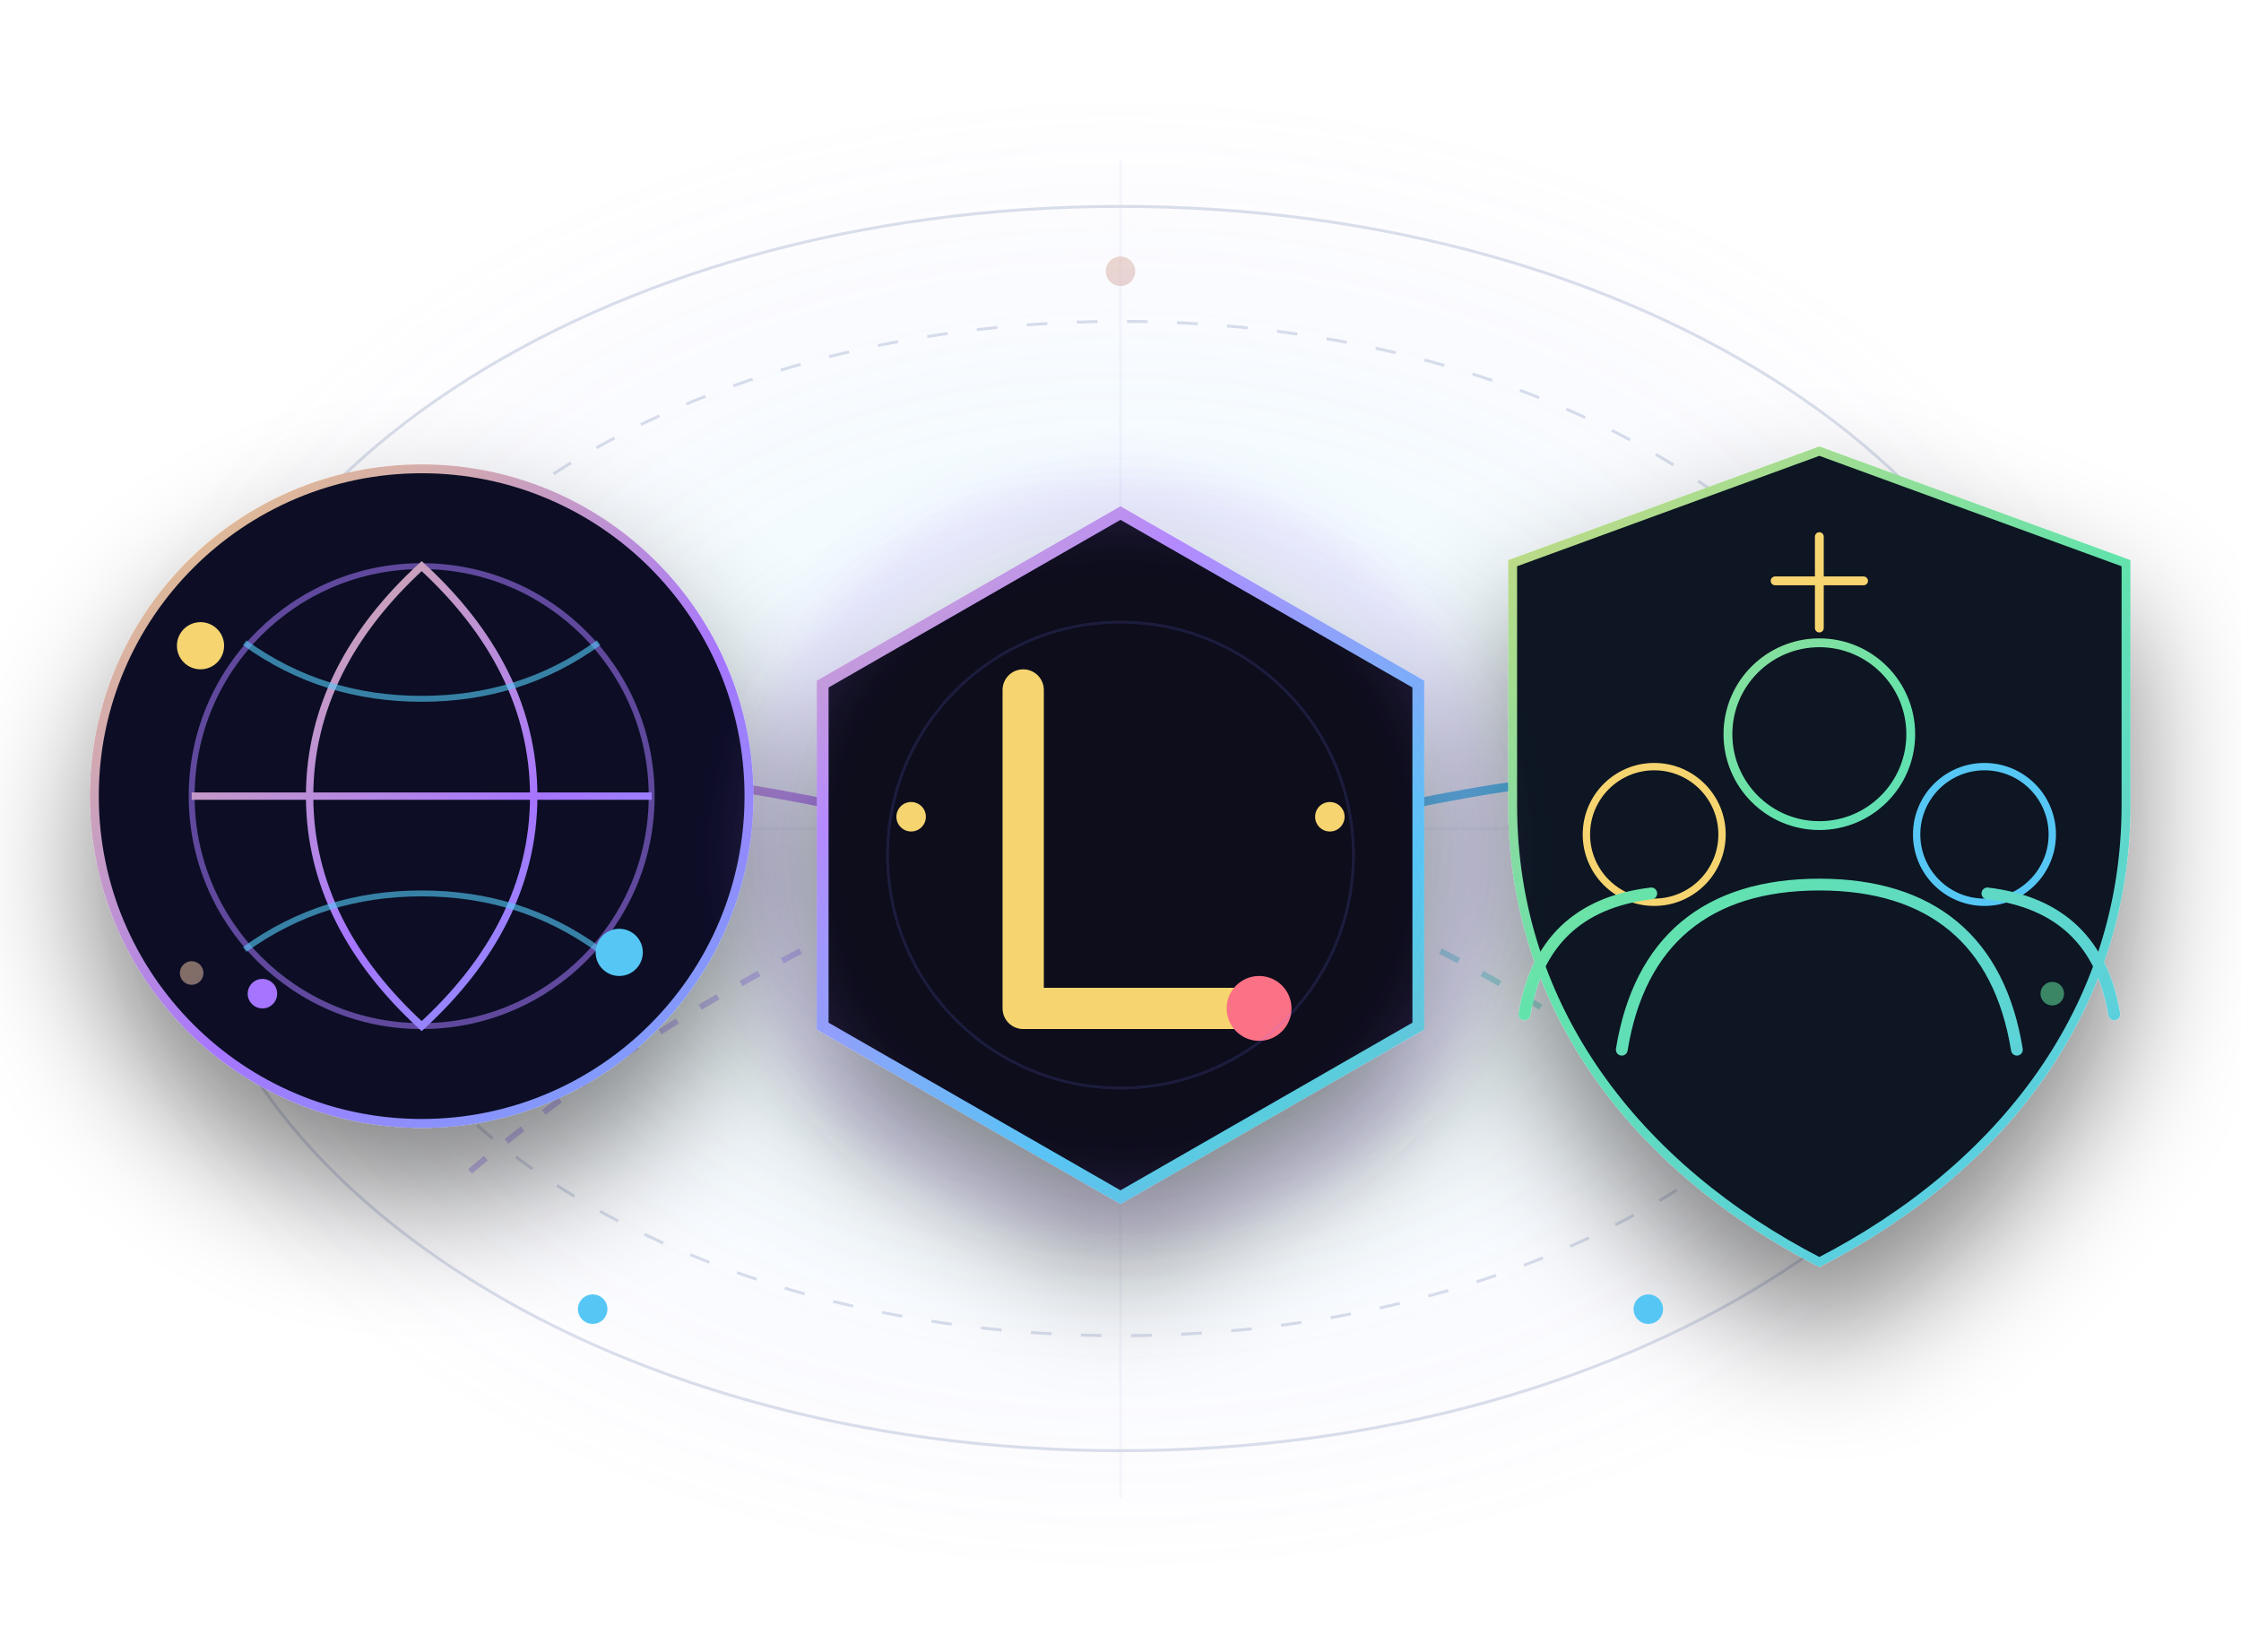
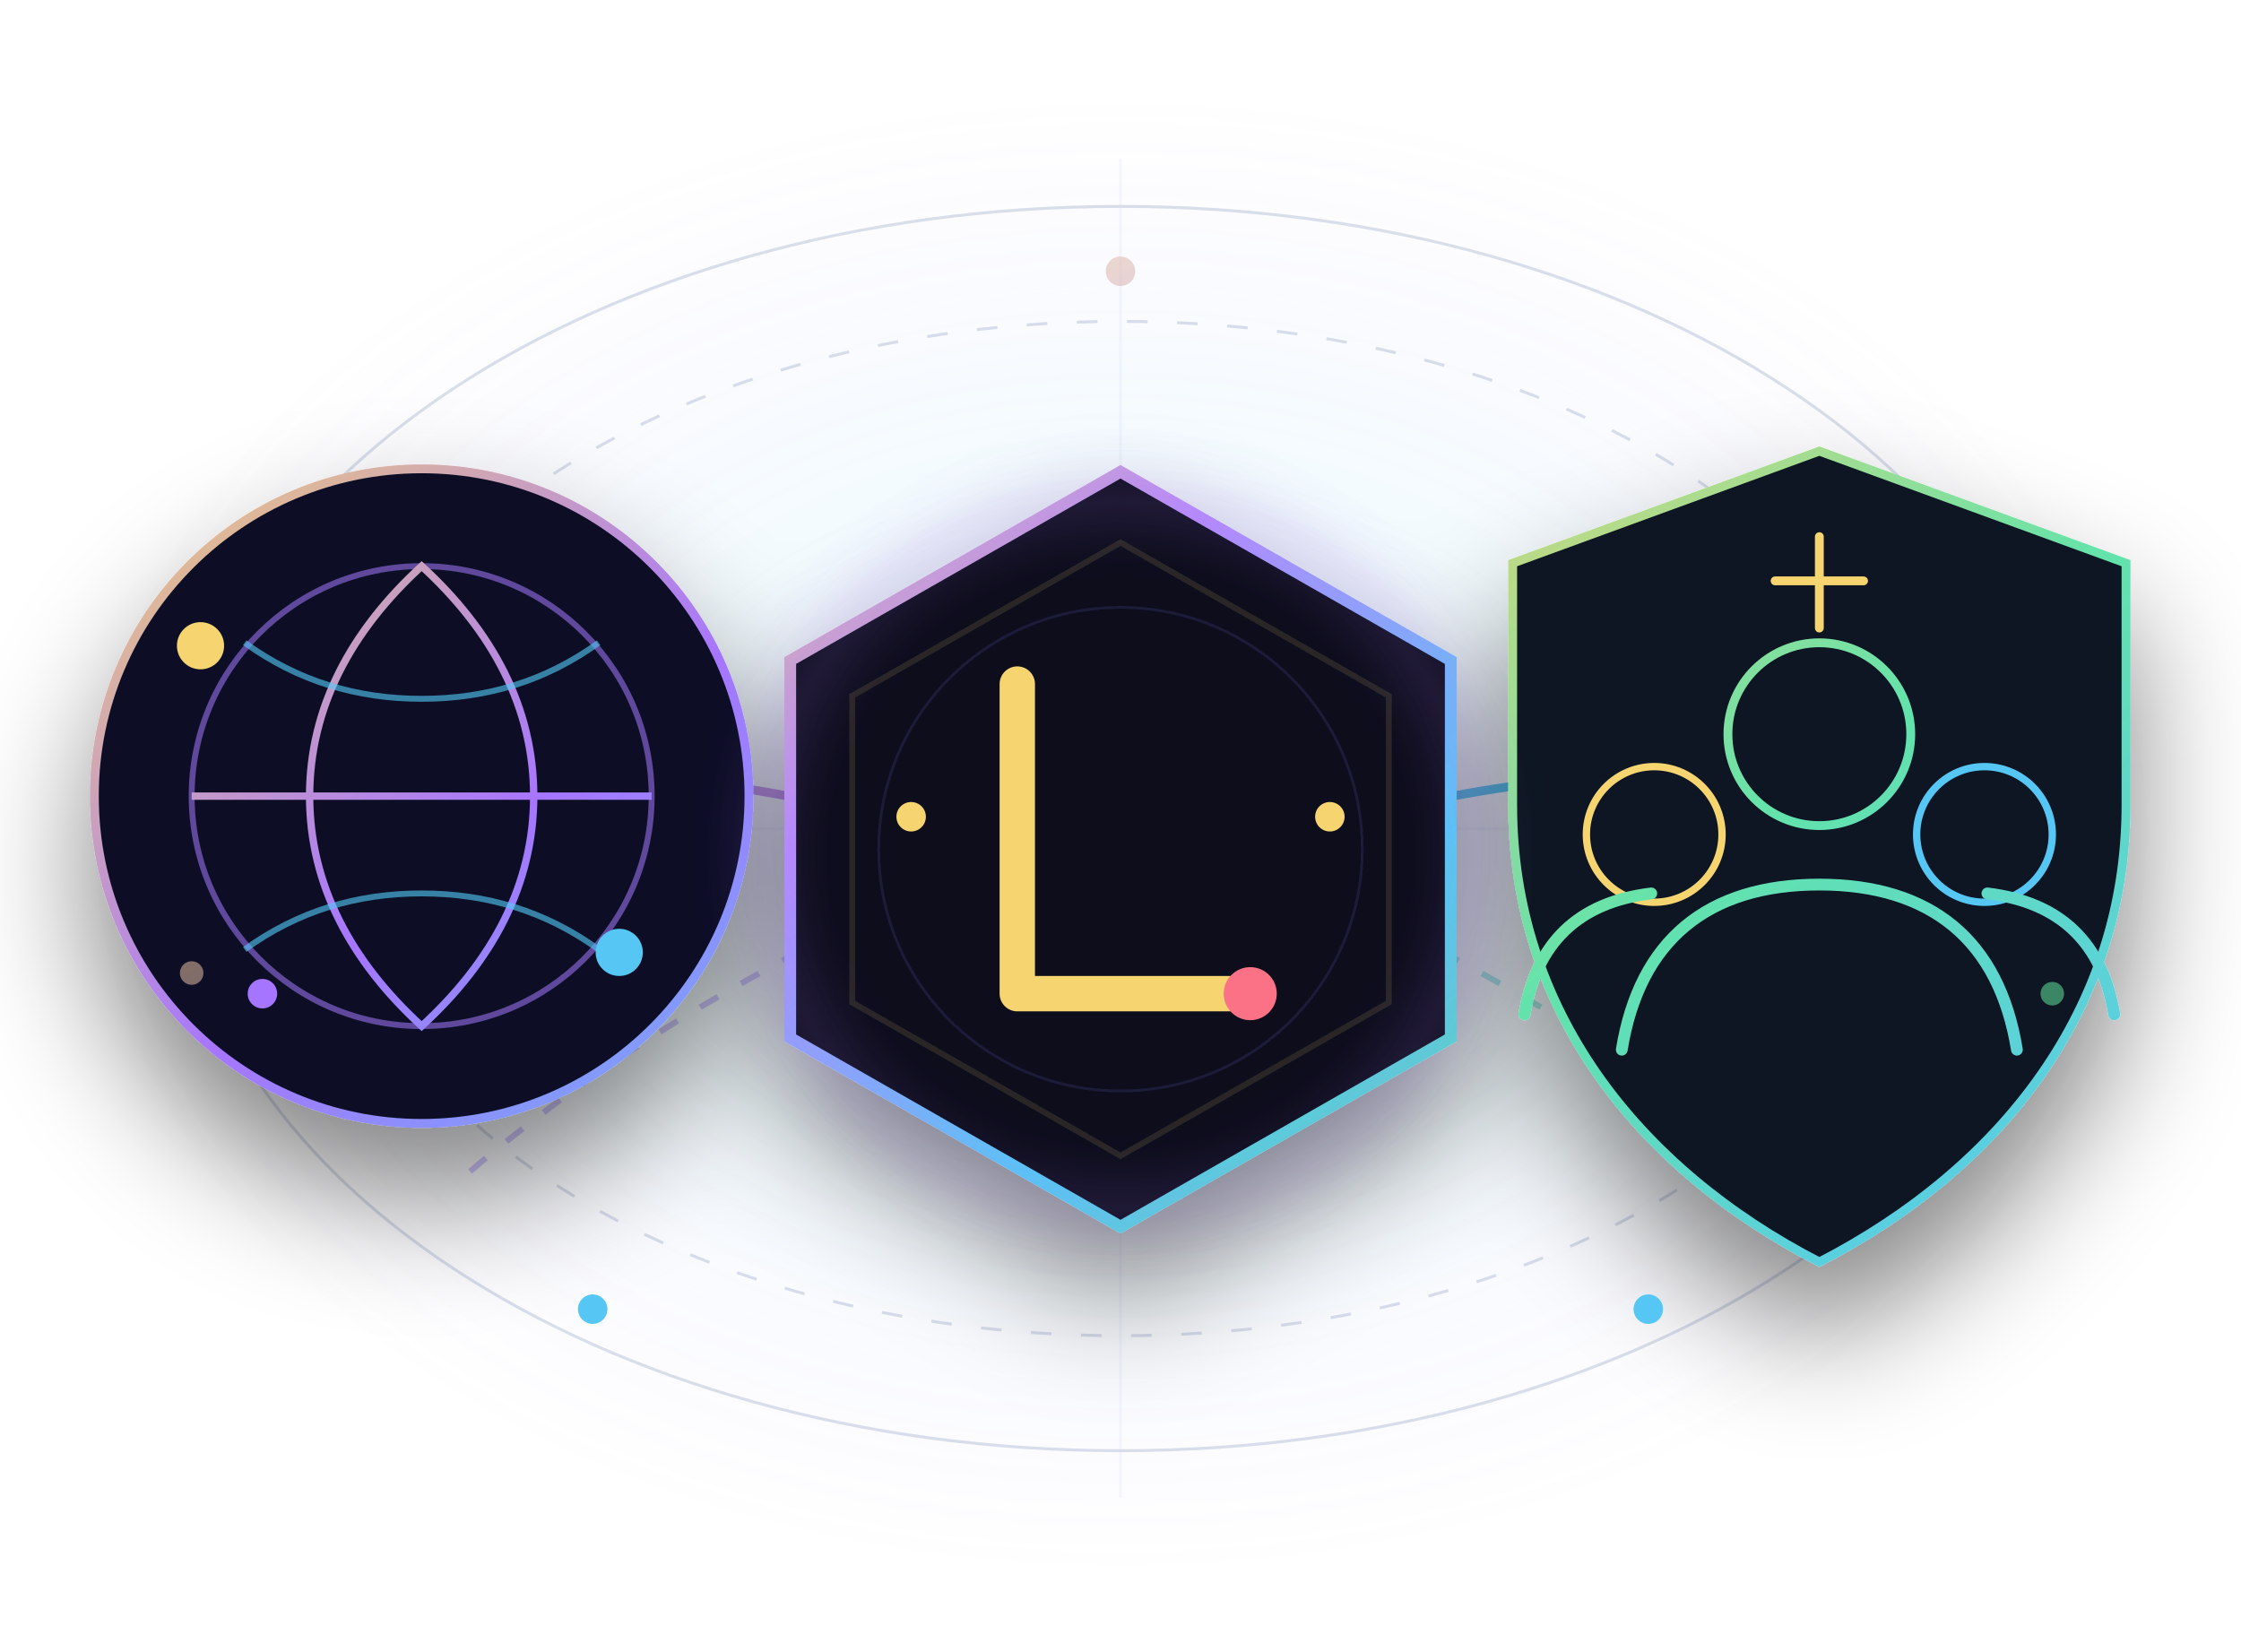
<svg xmlns="http://www.w3.org/2000/svg" width="2280" height="1680" shape-rendering="geometricPrecision" text-rendering="geometricPrecision" viewBox="0 0 760 560" fill="none">
  <defs>
    <linearGradient id="eg-core" x1="250" y1="118" x2="510" y2="438" gradientUnits="userSpaceOnUse">
      <stop stop-color="#F6D46F" />
      <stop offset=".35" stop-color="#B58AFF" />
      <stop offset=".68" stop-color="#56C7F5" />
      <stop offset="1" stop-color="#5EE19D" />
    </linearGradient>
    <linearGradient id="eg-universal" x1="76" y1="126" x2="316" y2="430" gradientUnits="userSpaceOnUse">
      <stop stop-color="#F6D46F" />
      <stop offset=".5" stop-color="#A675FF" />
      <stop offset="1" stop-color="#56C7F5" />
    </linearGradient>
    <linearGradient id="eg-community" x1="444" y1="122" x2="684" y2="434" gradientUnits="userSpaceOnUse">
      <stop stop-color="#F6D46F" />
      <stop offset=".52" stop-color="#63E3AB" />
      <stop offset="1" stop-color="#56C7F5" />
    </linearGradient>
    <radialGradient id="eg-aura" cx="0" cy="0" r="1" gradientTransform="translate(380 283) rotate(90) scale(252 356)" gradientUnits="userSpaceOnUse">
      <stop stop-color="#8B5CF6" stop-opacity=".22" />
      <stop offset=".5" stop-color="#56C7F5" stop-opacity=".07" />
      <stop offset="1" stop-color="#8B5CF6" stop-opacity="0" />
    </radialGradient>
    <filter id="eg-shadow" x="-30%" y="-30%" width="160%" height="175%">
      <feDropShadow dx="0" dy="24" stdDeviation="22" flood-color="#000" flood-opacity=".48" />
    </filter>
    <filter id="eg-glow" x="-100%" y="-100%" width="300%" height="300%">
      <feGaussianBlur stdDeviation="8" />
    </filter>
  </defs>
  <ellipse cx="380" cy="283" rx="348" ry="248" fill="url(#eg-aura)" />
  <g opacity=".32" stroke="#8C9BC1">
    <ellipse cx="380" cy="281" rx="320" ry="211" />
    <ellipse cx="380" cy="281" rx="269" ry="172" stroke-dasharray="7 10" />
    <path d="M55 281h650M380 54v454" stroke-opacity=".24" />
  </g>
  <path d="M306 278c-63-14-101-20-158-8M454 278c63-14 101-20 158-8" stroke="url(#eg-core)" stroke-width="3" stroke-linecap="round" />
  <path d="M300 308c-63 31-103 57-145 93M460 308c63 31 103 57 145 93" stroke="url(#eg-core)" stroke-width="2" stroke-opacity=".48" stroke-dasharray="7 9" />
  <g filter="url(#eg-shadow)">
    <g transform="translate(-22)">
      <circle cx="165" cy="270" r="111" fill="#0A1125" stroke="url(#eg-universal)" stroke-width="3" />
      <circle cx="165" cy="270" r="78" stroke="#A675FF" stroke-opacity=".55" stroke-width="2" />
      <path d="M87 270h156M165 192c24 22 38 48 38 78s-14 56-38 78c-24-22-38-48-38-78s14-56 38-78Z" stroke="url(#eg-universal)" stroke-width="2.5" />
      <path d="M105 218c18 13 38 19 60 19s42-6 60-19M105 322c18-13 38-19 60-19s42 6 60 19" stroke="#56C7F5" stroke-opacity=".62" stroke-width="2" />
      <circle cx="90" cy="219" r="8" fill="#F6D46F" />
      <circle cx="232" cy="323" r="8" fill="#56C7F5" />
      <circle cx="111" cy="337" r="5" fill="#A675FF" />
    </g>
    <g transform="translate(22)">
      <path d="m595 153 104 38v82c0 69-42 123-104 155-62-32-104-86-104-155v-82l104-38Z" fill="#091422" stroke="url(#eg-community)" stroke-width="3" />
      <circle cx="595" cy="249" r="31" stroke="url(#eg-community)" stroke-width="3" />
      <circle cx="539" cy="283" r="23" stroke="#F6D46F" stroke-width="2.5" />
      <circle cx="651" cy="283" r="23" stroke="#56C7F5" stroke-width="2.5" />
      <path d="M528 356c6-37 29-56 67-56s61 19 67 56M495 344c4-24 18-38 43-41M695 344c-4-24-18-38-43-41" stroke="url(#eg-community)" stroke-width="4" stroke-linecap="round" />
      <path d="M595 182v31M580 197h30" stroke="#F6D46F" stroke-width="3" stroke-linecap="round" />
    </g>
    <g>
-       <path d="m380 174 101 58v116l-101 58-101-58V232l101-58Z" fill="#080D1B" stroke="url(#eg-core)" stroke-width="4" />
-       <path d="M347 234v108h79" stroke="#F6D46F" stroke-width="14" stroke-linecap="round" stroke-linejoin="round" />
-       <circle cx="427" cy="342" r="11" fill="#FB7185" />
-       <circle cx="380" cy="290" r="79" stroke="#A675FF" stroke-opacity=".15" />
+       <path d="m380 160 112 64v128l-112 64-112-64V224l112-64Z" fill="#080D1B" stroke="url(#eg-core)" stroke-width="4" />
+       <path d="m380 184 91 52v104l-91 52-91-52V236l91-52Z" stroke="#F6D46F" stroke-opacity=".14" stroke-width="2" />
+       <path d="M345 232v105h78" stroke="#F6D46F" stroke-width="12" stroke-linecap="round" stroke-linejoin="round" />
+       <circle cx="424" cy="337" r="9" fill="#FB7185" />
+       <circle cx="380" cy="288" r="82" stroke="#A675FF" stroke-opacity=".13" />
    </g>
  </g>
  <g fill="#F6D46F">
    <circle cx="309" cy="277" r="5" />
    <circle cx="451" cy="277" r="5" />
  </g>
  <g fill="#56C7F5">
    <circle cx="201" cy="444" r="5" />
    <circle cx="559" cy="444" r="5" />
  </g>
  <g opacity=".55" fill="url(#eg-core)">
    <circle cx="380" cy="92" r="5" />
    <circle cx="65" cy="330" r="4" />
    <circle cx="696" cy="337" r="4" />
  </g>
  <circle cx="380" cy="290" r="120" stroke="#A675FF" stroke-opacity=".14" stroke-width="18" filter="url(#eg-glow)" />
</svg>
